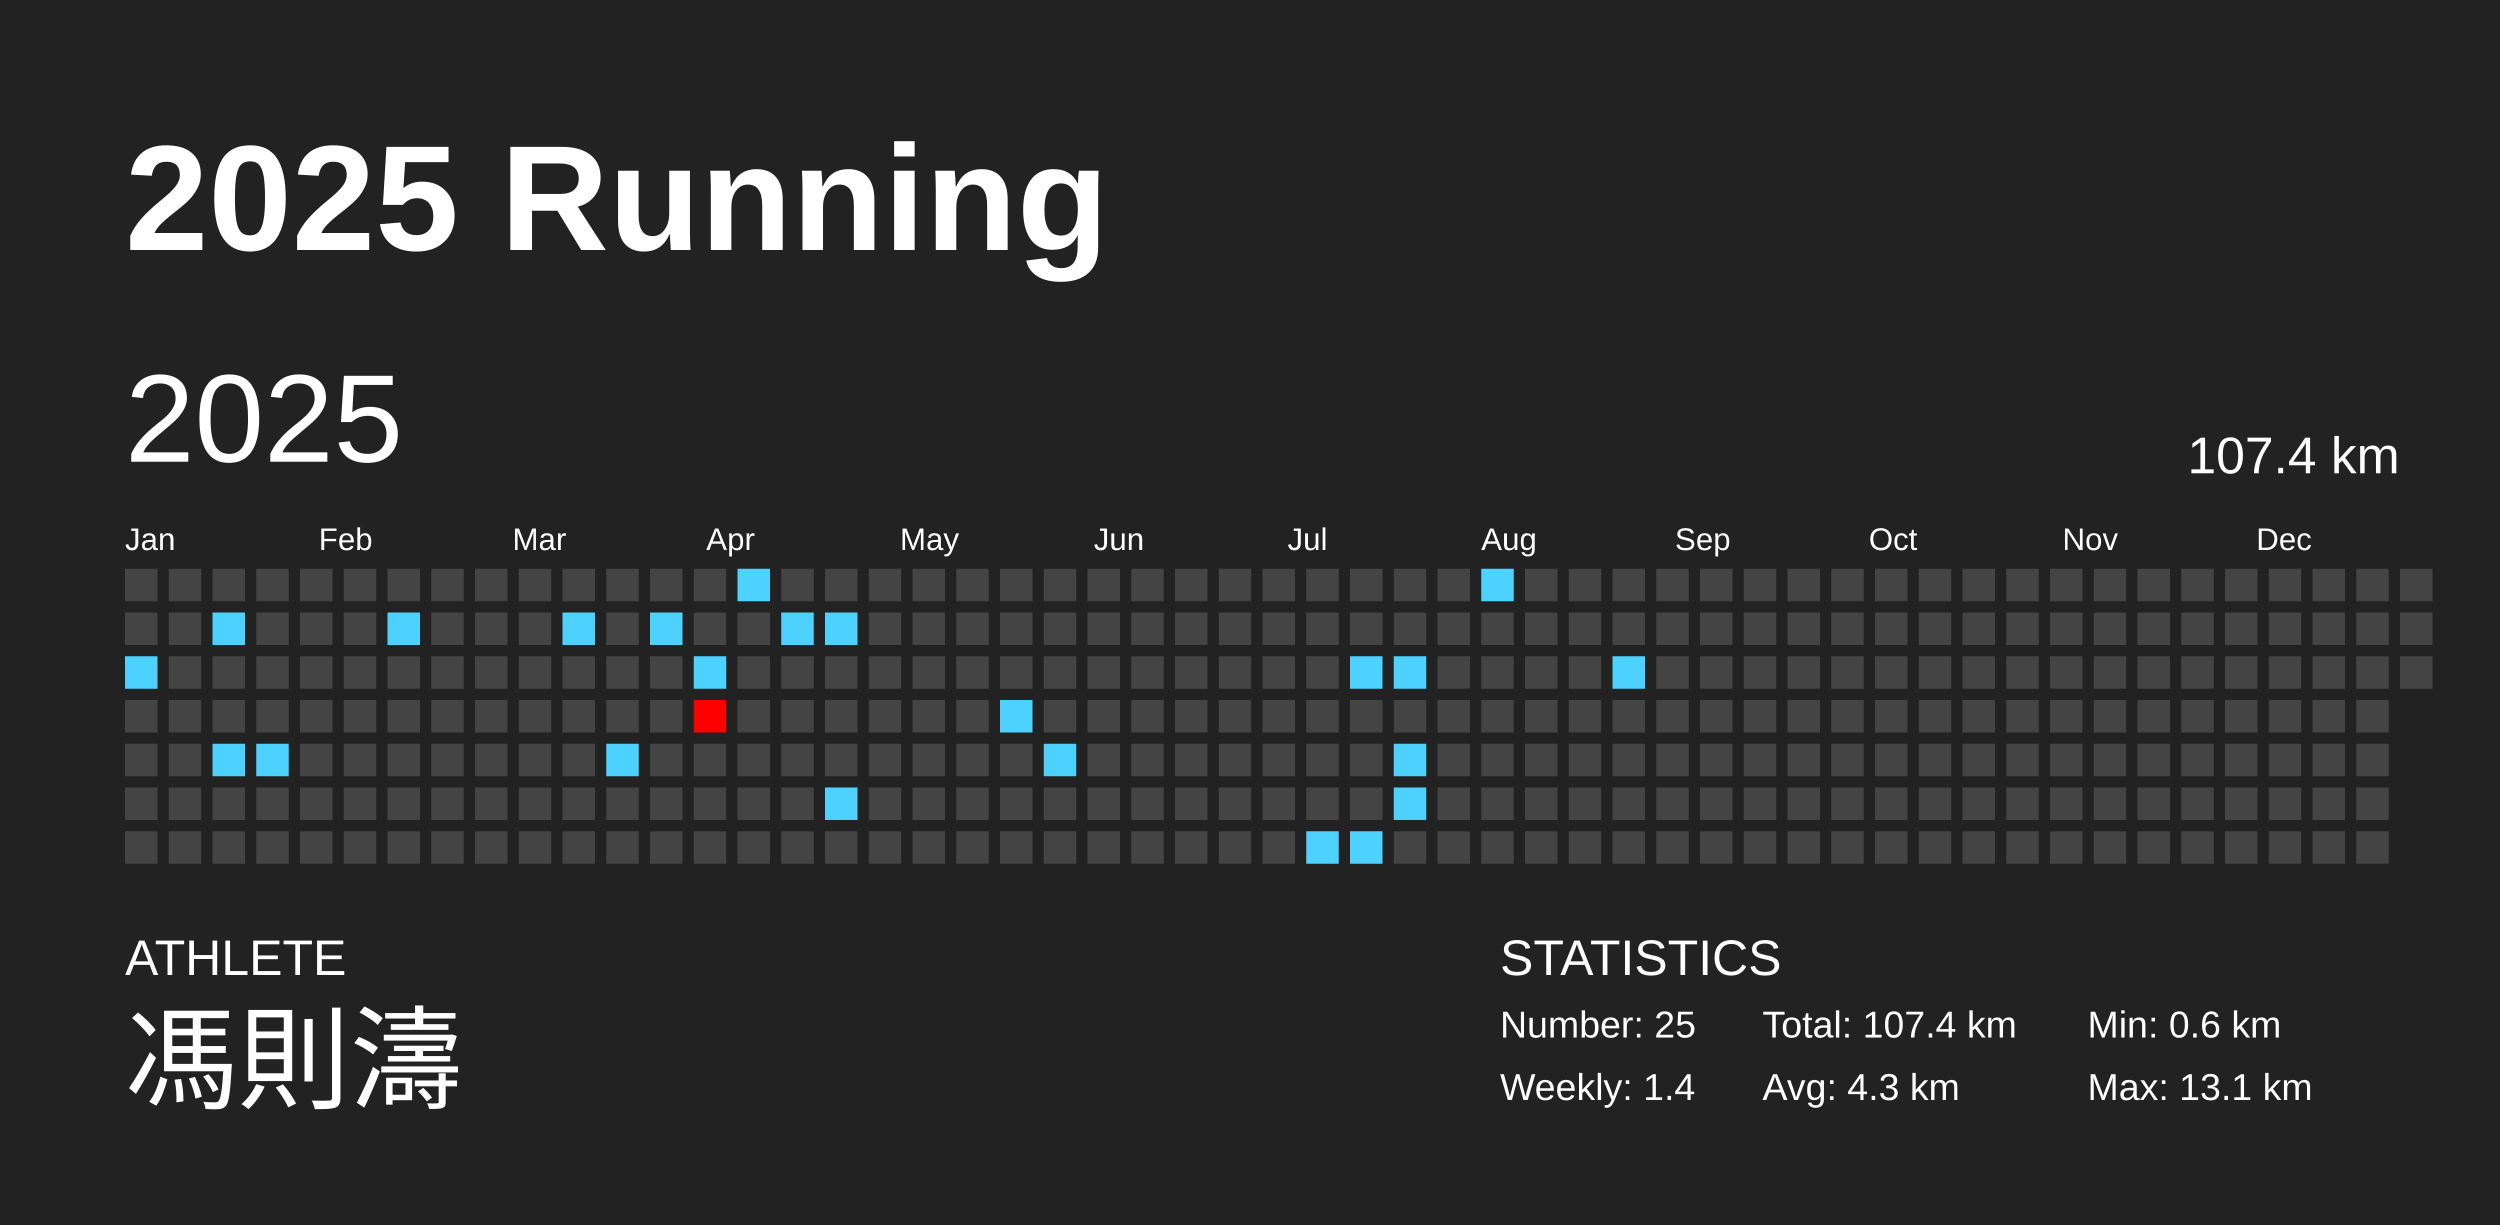
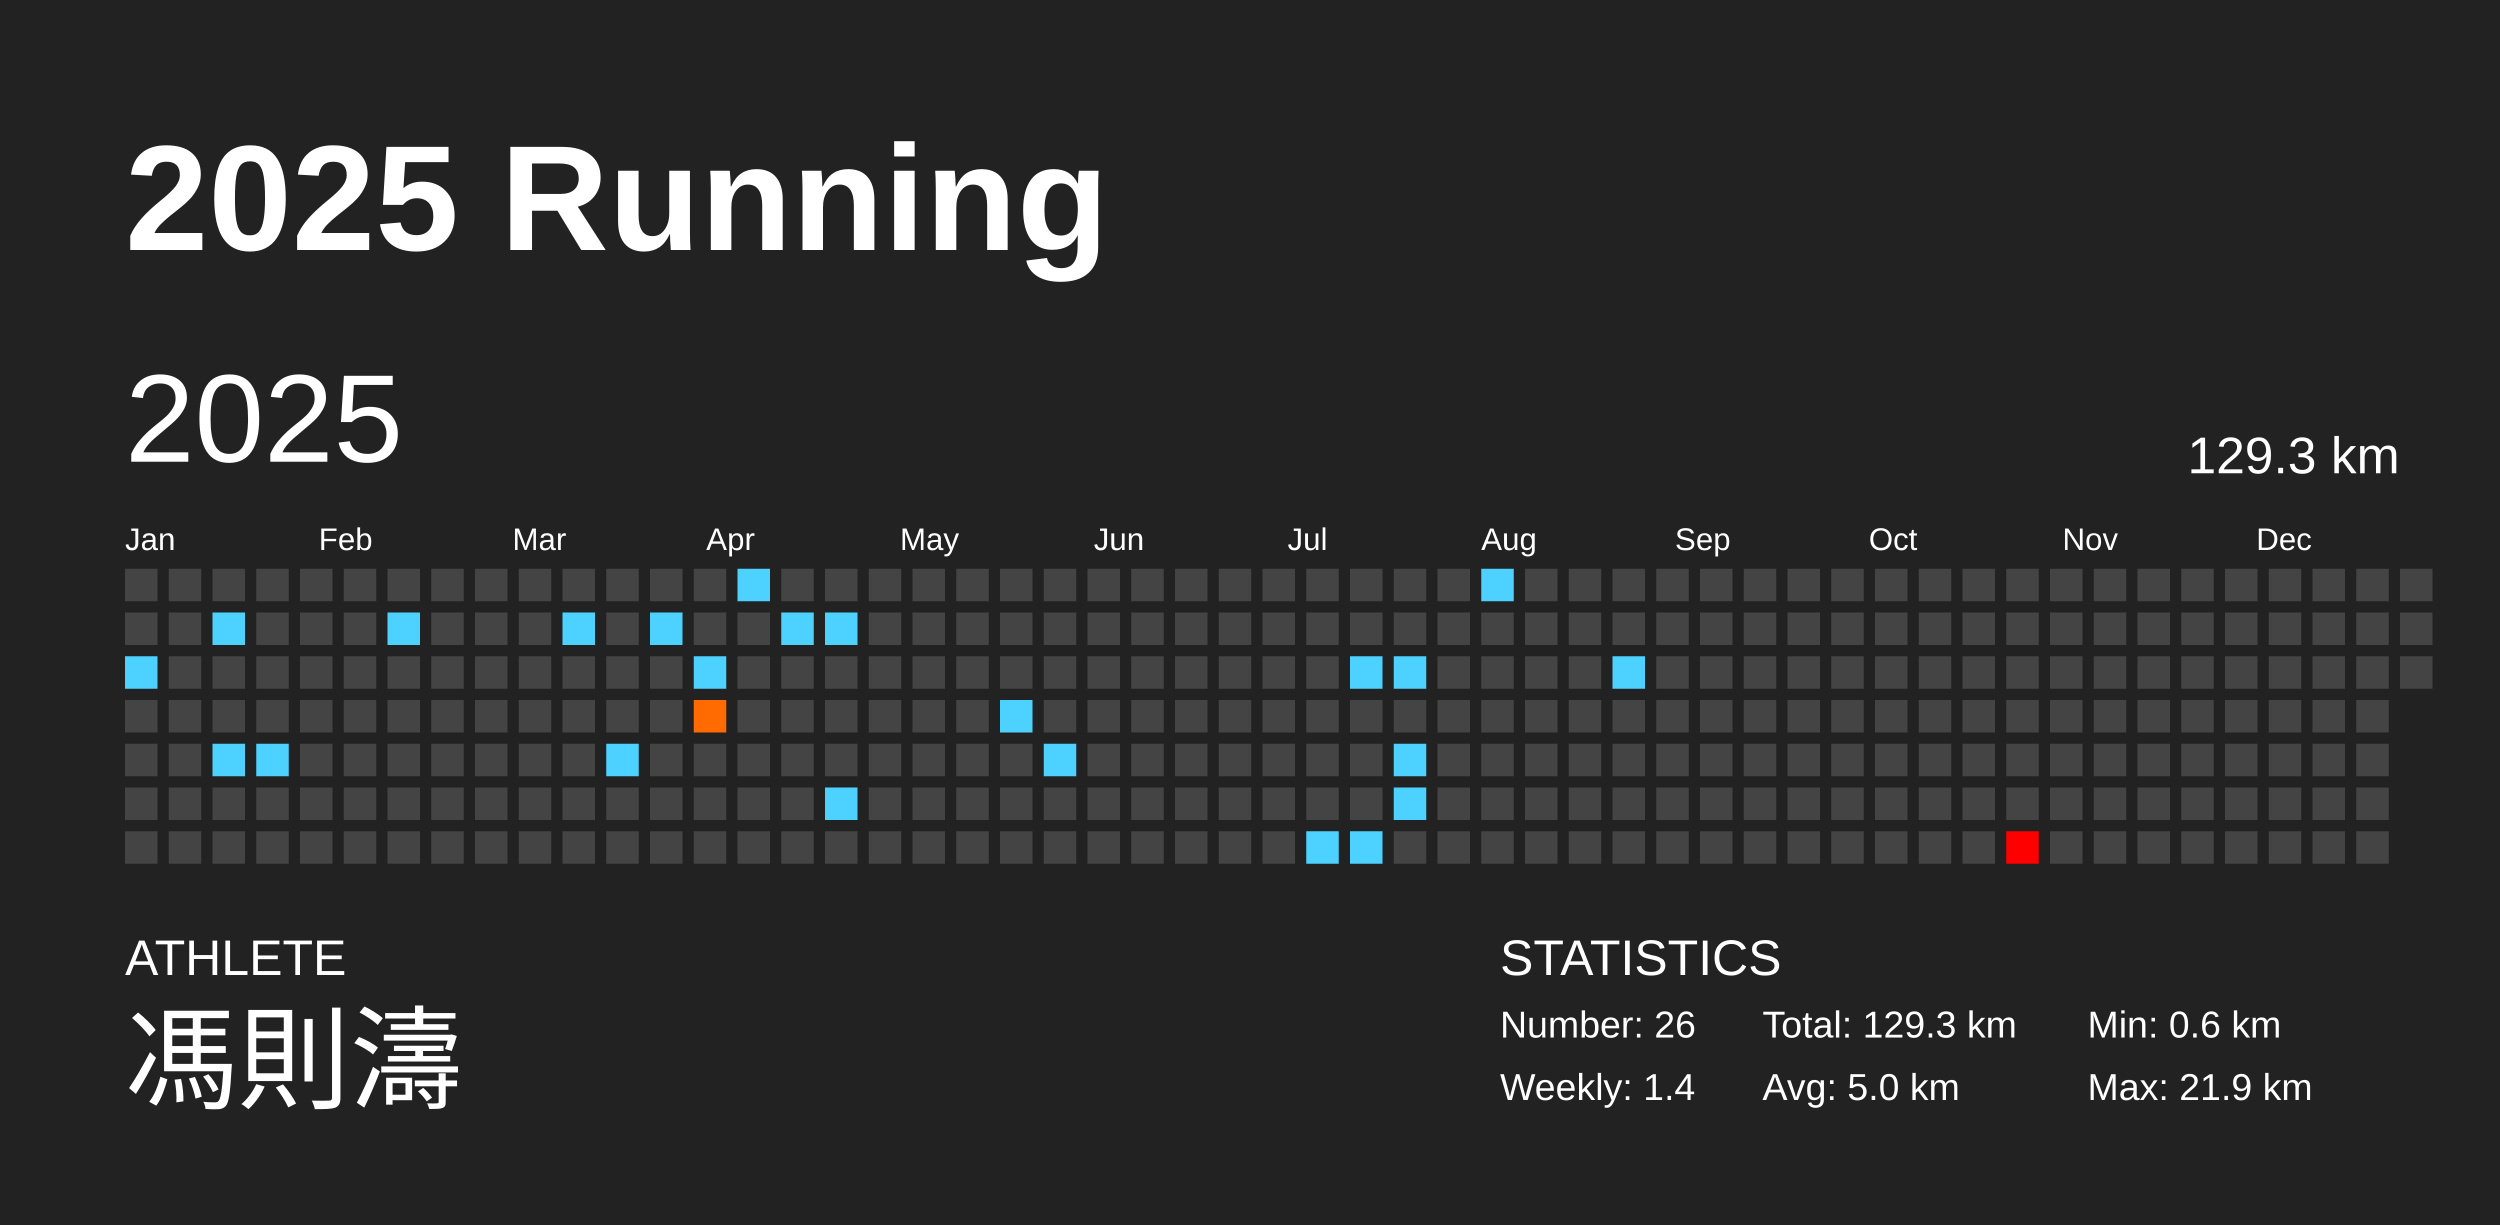
<svg xmlns="http://www.w3.org/2000/svg" baseProfile="full" height="98mm" version="1.1" viewBox="0,0,200,98" width="200mm">
  <defs />
  <rect fill="#222222" height="98" width="200" x="0" y="0" />
  <text fill="#FFFFFF" style="font-size:12px; font-family:Arial; font-weight:bold;" x="10" y="20">2025 Running</text>
  <text fill="#FFFFFF" style="font-size:4px; font-family:Arial" x="10" y="78">ATHLETE</text>
  <text fill="#FFFFFF" style="font-size:9px; font-family:Arial" x="10" y="88">馮則濤</text>
  <text fill="#FFFFFF" style="font-size:4px; font-family:Arial" x="120" y="78">STATISTICS</text>
-   <text fill="#FFFFFF" style="font-size:3px; font-family:Arial" x="120" y="83">Number: 25</text>
+   <text fill="#FFFFFF" style="font-size:3px; font-family:Arial" x="120" y="83">Number: 26</text>
  <text fill="#FFFFFF" style="font-size:3px; font-family:Arial" x="120" y="88">Weekly: 1.4</text>
-   <text fill="#FFFFFF" style="font-size:3px; font-family:Arial" x="141" y="83">Total: 107.4 km</text>
-   <text fill="#FFFFFF" style="font-size:3px; font-family:Arial" x="141" y="88">Avg: 4.3 km</text>
+   <text fill="#FFFFFF" style="font-size:3px; font-family:Arial" x="141" y="83">Total: 129.3 km</text>
+   <text fill="#FFFFFF" style="font-size:3px; font-family:Arial" x="141" y="88">Avg: 5.0 km</text>
  <text fill="#FFFFFF" style="font-size:3px; font-family:Arial" x="167" y="83">Min: 0.6 km</text>
-   <text fill="#FFFFFF" style="font-size:3px; font-family:Arial" x="167" y="88">Max: 13.1 km</text>
+   <text fill="#FFFFFF" style="font-size:3px; font-family:Arial" x="167" y="88">Max: 21.9 km</text>
  <text dominant-baseline="hanging" fill="#FFFFFF" style="font-size:10.0px; font-family:Arial;" x="10" y="30">2025</text>
-   <text dominant-baseline="hanging" fill="#FFFFFF" style="font-size:4.125px; font-family:Arial;" x="175" y="35">107.4 km</text>
+   <text dominant-baseline="hanging" fill="#FFFFFF" style="font-size:4.125px; font-family:Arial;" x="175" y="35">129.3 km</text>
  <text fill="#FFFFFF" style="font-size:2.5px; font-family:Arial" x="10.0" y="44">Jan</text>
  <text fill="#FFFFFF" style="font-size:2.5px; font-family:Arial" x="25.5" y="44">Feb</text>
  <text fill="#FFFFFF" style="font-size:2.5px; font-family:Arial" x="41.0" y="44">Mar</text>
  <text fill="#FFFFFF" style="font-size:2.5px; font-family:Arial" x="56.5" y="44">Apr</text>
  <text fill="#FFFFFF" style="font-size:2.5px; font-family:Arial" x="72.0" y="44">May</text>
  <text fill="#FFFFFF" style="font-size:2.5px; font-family:Arial" x="87.5" y="44">Jun</text>
  <text fill="#FFFFFF" style="font-size:2.5px; font-family:Arial" x="103.0" y="44">Jul</text>
  <text fill="#FFFFFF" style="font-size:2.5px; font-family:Arial" x="118.5" y="44">Aug</text>
  <text fill="#FFFFFF" style="font-size:2.5px; font-family:Arial" x="134.0" y="44">Sep</text>
  <text fill="#FFFFFF" style="font-size:2.5px; font-family:Arial" x="149.5" y="44">Oct</text>
  <text fill="#FFFFFF" style="font-size:2.5px; font-family:Arial" x="165.0" y="44">Nov</text>
  <text fill="#FFFFFF" style="font-size:2.5px; font-family:Arial" x="180.5" y="44">Dec</text>
  <rect fill="#444444" height="2.6" width="2.6" x="10.0" y="45.5" />
  <rect fill="#444444" height="2.6" width="2.6" x="10.0" y="49.0" />
  <rect fill="#4dd2ff" height="2.6" width="2.6" x="10.0" y="52.5" />
  <rect fill="#444444" height="2.6" width="2.6" x="10.0" y="56.0" />
  <rect fill="#444444" height="2.6" width="2.6" x="10.0" y="59.5" />
  <rect fill="#444444" height="2.6" width="2.6" x="10.0" y="63.0" />
  <rect fill="#444444" height="2.6" width="2.6" x="10.0" y="66.5" />
  <rect fill="#444444" height="2.6" width="2.6" x="13.5" y="45.5" />
  <rect fill="#444444" height="2.6" width="2.6" x="13.5" y="49.0" />
  <rect fill="#444444" height="2.6" width="2.6" x="13.5" y="52.5" />
  <rect fill="#444444" height="2.6" width="2.6" x="13.5" y="56.0" />
  <rect fill="#444444" height="2.6" width="2.6" x="13.5" y="59.5" />
  <rect fill="#444444" height="2.6" width="2.6" x="13.5" y="63.0" />
  <rect fill="#444444" height="2.6" width="2.6" x="13.5" y="66.5" />
  <rect fill="#444444" height="2.6" width="2.6" x="17.0" y="45.5" />
  <rect fill="#4dd2ff" height="2.6" width="2.6" x="17.0" y="49.0" />
  <rect fill="#444444" height="2.6" width="2.6" x="17.0" y="52.5" />
  <rect fill="#444444" height="2.6" width="2.6" x="17.0" y="56.0" />
  <rect fill="#4dd2ff" height="2.6" width="2.6" x="17.0" y="59.5" />
  <rect fill="#444444" height="2.6" width="2.6" x="17.0" y="63.0" />
  <rect fill="#444444" height="2.6" width="2.6" x="17.0" y="66.5" />
  <rect fill="#444444" height="2.6" width="2.6" x="20.5" y="45.5" />
  <rect fill="#444444" height="2.6" width="2.6" x="20.5" y="49.0" />
  <rect fill="#444444" height="2.6" width="2.6" x="20.5" y="52.5" />
  <rect fill="#444444" height="2.6" width="2.6" x="20.5" y="56.0" />
  <rect fill="#4dd2ff" height="2.6" width="2.6" x="20.5" y="59.5" />
  <rect fill="#444444" height="2.6" width="2.6" x="20.5" y="63.0" />
  <rect fill="#444444" height="2.6" width="2.6" x="20.5" y="66.5" />
  <rect fill="#444444" height="2.6" width="2.6" x="24.0" y="45.5" />
  <rect fill="#444444" height="2.6" width="2.6" x="24.0" y="49.0" />
  <rect fill="#444444" height="2.6" width="2.6" x="24.0" y="52.5" />
  <rect fill="#444444" height="2.6" width="2.6" x="24.0" y="56.0" />
  <rect fill="#444444" height="2.6" width="2.6" x="24.0" y="59.5" />
  <rect fill="#444444" height="2.6" width="2.6" x="24.0" y="63.0" />
  <rect fill="#444444" height="2.6" width="2.6" x="24.0" y="66.5" />
  <rect fill="#444444" height="2.6" width="2.6" x="27.5" y="45.5" />
  <rect fill="#444444" height="2.6" width="2.6" x="27.5" y="49.0" />
  <rect fill="#444444" height="2.6" width="2.6" x="27.5" y="52.5" />
  <rect fill="#444444" height="2.6" width="2.6" x="27.5" y="56.0" />
  <rect fill="#444444" height="2.6" width="2.6" x="27.5" y="59.5" />
  <rect fill="#444444" height="2.6" width="2.6" x="27.5" y="63.0" />
  <rect fill="#444444" height="2.6" width="2.6" x="27.5" y="66.5" />
  <rect fill="#444444" height="2.6" width="2.6" x="31.0" y="45.5" />
  <rect fill="#4dd2ff" height="2.6" width="2.6" x="31.0" y="49.0" />
  <rect fill="#444444" height="2.6" width="2.6" x="31.0" y="52.5" />
  <rect fill="#444444" height="2.6" width="2.6" x="31.0" y="56.0" />
  <rect fill="#444444" height="2.6" width="2.6" x="31.0" y="59.5" />
  <rect fill="#444444" height="2.6" width="2.6" x="31.0" y="63.0" />
  <rect fill="#444444" height="2.6" width="2.6" x="31.0" y="66.5" />
  <rect fill="#444444" height="2.6" width="2.6" x="34.5" y="45.5" />
  <rect fill="#444444" height="2.6" width="2.6" x="34.5" y="49.0" />
  <rect fill="#444444" height="2.6" width="2.6" x="34.5" y="52.5" />
  <rect fill="#444444" height="2.6" width="2.6" x="34.5" y="56.0" />
  <rect fill="#444444" height="2.6" width="2.6" x="34.5" y="59.5" />
  <rect fill="#444444" height="2.6" width="2.6" x="34.5" y="63.0" />
  <rect fill="#444444" height="2.6" width="2.6" x="34.5" y="66.5" />
  <rect fill="#444444" height="2.6" width="2.6" x="38.0" y="45.5" />
  <rect fill="#444444" height="2.6" width="2.6" x="38.0" y="49.0" />
  <rect fill="#444444" height="2.6" width="2.6" x="38.0" y="52.5" />
  <rect fill="#444444" height="2.6" width="2.6" x="38.0" y="56.0" />
  <rect fill="#444444" height="2.6" width="2.6" x="38.0" y="59.5" />
  <rect fill="#444444" height="2.6" width="2.6" x="38.0" y="63.0" />
  <rect fill="#444444" height="2.6" width="2.6" x="38.0" y="66.5" />
  <rect fill="#444444" height="2.6" width="2.6" x="41.5" y="45.5" />
  <rect fill="#444444" height="2.6" width="2.6" x="41.5" y="49.0" />
  <rect fill="#444444" height="2.6" width="2.6" x="41.5" y="52.5" />
  <rect fill="#444444" height="2.6" width="2.6" x="41.5" y="56.0" />
  <rect fill="#444444" height="2.6" width="2.6" x="41.5" y="59.5" />
  <rect fill="#444444" height="2.6" width="2.6" x="41.5" y="63.0" />
  <rect fill="#444444" height="2.6" width="2.6" x="41.5" y="66.5" />
  <rect fill="#444444" height="2.6" width="2.6" x="45.0" y="45.5" />
  <rect fill="#4dd2ff" height="2.6" width="2.6" x="45.0" y="49.0" />
  <rect fill="#444444" height="2.6" width="2.6" x="45.0" y="52.5" />
  <rect fill="#444444" height="2.6" width="2.6" x="45.0" y="56.0" />
  <rect fill="#444444" height="2.6" width="2.6" x="45.0" y="59.5" />
  <rect fill="#444444" height="2.6" width="2.6" x="45.0" y="63.0" />
  <rect fill="#444444" height="2.6" width="2.6" x="45.0" y="66.5" />
  <rect fill="#444444" height="2.6" width="2.6" x="48.5" y="45.5" />
  <rect fill="#444444" height="2.6" width="2.6" x="48.5" y="49.0" />
  <rect fill="#444444" height="2.6" width="2.6" x="48.5" y="52.5" />
  <rect fill="#444444" height="2.6" width="2.6" x="48.5" y="56.0" />
  <rect fill="#4dd2ff" height="2.6" width="2.6" x="48.5" y="59.5" />
  <rect fill="#444444" height="2.6" width="2.6" x="48.5" y="63.0" />
  <rect fill="#444444" height="2.6" width="2.6" x="48.5" y="66.5" />
  <rect fill="#444444" height="2.6" width="2.6" x="52.0" y="45.5" />
  <rect fill="#4dd2ff" height="2.6" width="2.6" x="52.0" y="49.0" />
  <rect fill="#444444" height="2.6" width="2.6" x="52.0" y="52.5" />
  <rect fill="#444444" height="2.6" width="2.6" x="52.0" y="56.0" />
  <rect fill="#444444" height="2.6" width="2.6" x="52.0" y="59.5" />
  <rect fill="#444444" height="2.6" width="2.6" x="52.0" y="63.0" />
  <rect fill="#444444" height="2.6" width="2.6" x="52.0" y="66.5" />
  <rect fill="#444444" height="2.6" width="2.6" x="55.5" y="45.5" />
  <rect fill="#444444" height="2.6" width="2.6" x="55.5" y="49.0" />
  <rect fill="#4dd2ff" height="2.6" width="2.6" x="55.5" y="52.5" />
-   <rect fill="#ff0000" height="2.6" width="2.6" x="55.5" y="56.0" />
+   <rect fill="#ff6b00" height="2.6" width="2.6" x="55.5" y="56.0" />
  <rect fill="#444444" height="2.6" width="2.6" x="55.5" y="59.5" />
  <rect fill="#444444" height="2.6" width="2.6" x="55.5" y="63.0" />
  <rect fill="#444444" height="2.6" width="2.6" x="55.5" y="66.5" />
  <rect fill="#4dd2ff" height="2.6" width="2.6" x="59.0" y="45.5" />
  <rect fill="#444444" height="2.6" width="2.6" x="59.0" y="49.0" />
  <rect fill="#444444" height="2.6" width="2.6" x="59.0" y="52.5" />
  <rect fill="#444444" height="2.6" width="2.6" x="59.0" y="56.0" />
  <rect fill="#444444" height="2.6" width="2.6" x="59.0" y="59.5" />
  <rect fill="#444444" height="2.6" width="2.6" x="59.0" y="63.0" />
  <rect fill="#444444" height="2.6" width="2.6" x="59.0" y="66.5" />
  <rect fill="#444444" height="2.6" width="2.6" x="62.5" y="45.5" />
  <rect fill="#4dd2ff" height="2.6" width="2.6" x="62.5" y="49.0" />
  <rect fill="#444444" height="2.6" width="2.6" x="62.5" y="52.5" />
  <rect fill="#444444" height="2.6" width="2.6" x="62.5" y="56.0" />
  <rect fill="#444444" height="2.6" width="2.6" x="62.5" y="59.5" />
  <rect fill="#444444" height="2.6" width="2.6" x="62.5" y="63.0" />
  <rect fill="#444444" height="2.6" width="2.6" x="62.5" y="66.5" />
  <rect fill="#444444" height="2.6" width="2.6" x="66.0" y="45.5" />
  <rect fill="#4dd2ff" height="2.6" width="2.6" x="66.0" y="49.0" />
  <rect fill="#444444" height="2.6" width="2.6" x="66.0" y="52.5" />
  <rect fill="#444444" height="2.6" width="2.6" x="66.0" y="56.0" />
  <rect fill="#444444" height="2.6" width="2.6" x="66.0" y="59.5" />
  <rect fill="#4dd2ff" height="2.6" width="2.6" x="66.0" y="63.0" />
  <rect fill="#444444" height="2.6" width="2.6" x="66.0" y="66.5" />
  <rect fill="#444444" height="2.6" width="2.6" x="69.5" y="45.5" />
  <rect fill="#444444" height="2.6" width="2.6" x="69.5" y="49.0" />
  <rect fill="#444444" height="2.6" width="2.6" x="69.5" y="52.5" />
  <rect fill="#444444" height="2.6" width="2.6" x="69.5" y="56.0" />
  <rect fill="#444444" height="2.6" width="2.6" x="69.5" y="59.5" />
  <rect fill="#444444" height="2.6" width="2.6" x="69.5" y="63.0" />
  <rect fill="#444444" height="2.6" width="2.6" x="69.5" y="66.5" />
  <rect fill="#444444" height="2.6" width="2.6" x="73.0" y="45.5" />
  <rect fill="#444444" height="2.6" width="2.6" x="73.0" y="49.0" />
  <rect fill="#444444" height="2.6" width="2.6" x="73.0" y="52.5" />
  <rect fill="#444444" height="2.6" width="2.6" x="73.0" y="56.0" />
  <rect fill="#444444" height="2.6" width="2.6" x="73.0" y="59.5" />
  <rect fill="#444444" height="2.6" width="2.6" x="73.0" y="63.0" />
  <rect fill="#444444" height="2.6" width="2.6" x="73.0" y="66.5" />
  <rect fill="#444444" height="2.6" width="2.6" x="76.5" y="45.5" />
  <rect fill="#444444" height="2.6" width="2.6" x="76.5" y="49.0" />
  <rect fill="#444444" height="2.6" width="2.6" x="76.5" y="52.5" />
  <rect fill="#444444" height="2.6" width="2.6" x="76.5" y="56.0" />
  <rect fill="#444444" height="2.6" width="2.6" x="76.5" y="59.5" />
  <rect fill="#444444" height="2.6" width="2.6" x="76.5" y="63.0" />
  <rect fill="#444444" height="2.6" width="2.6" x="76.5" y="66.5" />
  <rect fill="#444444" height="2.6" width="2.6" x="80.0" y="45.5" />
  <rect fill="#444444" height="2.6" width="2.6" x="80.0" y="49.0" />
  <rect fill="#444444" height="2.6" width="2.6" x="80.0" y="52.5" />
  <rect fill="#4dd2ff" height="2.6" width="2.6" x="80.0" y="56.0" />
  <rect fill="#444444" height="2.6" width="2.6" x="80.0" y="59.5" />
  <rect fill="#444444" height="2.6" width="2.6" x="80.0" y="63.0" />
  <rect fill="#444444" height="2.6" width="2.6" x="80.0" y="66.5" />
  <rect fill="#444444" height="2.6" width="2.6" x="83.5" y="45.5" />
  <rect fill="#444444" height="2.6" width="2.6" x="83.5" y="49.0" />
  <rect fill="#444444" height="2.6" width="2.6" x="83.5" y="52.5" />
  <rect fill="#444444" height="2.6" width="2.6" x="83.5" y="56.0" />
  <rect fill="#4dd2ff" height="2.6" width="2.6" x="83.5" y="59.5" />
  <rect fill="#444444" height="2.6" width="2.6" x="83.5" y="63.0" />
  <rect fill="#444444" height="2.6" width="2.6" x="83.5" y="66.5" />
  <rect fill="#444444" height="2.6" width="2.6" x="87.0" y="45.5" />
  <rect fill="#444444" height="2.6" width="2.6" x="87.0" y="49.0" />
  <rect fill="#444444" height="2.6" width="2.6" x="87.0" y="52.5" />
  <rect fill="#444444" height="2.6" width="2.6" x="87.0" y="56.0" />
  <rect fill="#444444" height="2.6" width="2.6" x="87.0" y="59.5" />
  <rect fill="#444444" height="2.6" width="2.6" x="87.0" y="63.0" />
  <rect fill="#444444" height="2.6" width="2.6" x="87.0" y="66.5" />
  <rect fill="#444444" height="2.6" width="2.6" x="90.5" y="45.5" />
  <rect fill="#444444" height="2.6" width="2.6" x="90.5" y="49.0" />
  <rect fill="#444444" height="2.6" width="2.6" x="90.5" y="52.5" />
  <rect fill="#444444" height="2.6" width="2.6" x="90.5" y="56.0" />
  <rect fill="#444444" height="2.6" width="2.6" x="90.5" y="59.5" />
  <rect fill="#444444" height="2.6" width="2.6" x="90.5" y="63.0" />
  <rect fill="#444444" height="2.6" width="2.6" x="90.5" y="66.5" />
  <rect fill="#444444" height="2.6" width="2.6" x="94.0" y="45.5" />
  <rect fill="#444444" height="2.6" width="2.6" x="94.0" y="49.0" />
  <rect fill="#444444" height="2.6" width="2.6" x="94.0" y="52.5" />
  <rect fill="#444444" height="2.6" width="2.6" x="94.0" y="56.0" />
  <rect fill="#444444" height="2.6" width="2.6" x="94.0" y="59.5" />
  <rect fill="#444444" height="2.6" width="2.6" x="94.0" y="63.0" />
  <rect fill="#444444" height="2.6" width="2.6" x="94.0" y="66.5" />
  <rect fill="#444444" height="2.6" width="2.6" x="97.5" y="45.5" />
  <rect fill="#444444" height="2.6" width="2.6" x="97.5" y="49.0" />
  <rect fill="#444444" height="2.6" width="2.6" x="97.5" y="52.5" />
  <rect fill="#444444" height="2.6" width="2.6" x="97.5" y="56.0" />
  <rect fill="#444444" height="2.6" width="2.6" x="97.5" y="59.5" />
  <rect fill="#444444" height="2.6" width="2.6" x="97.5" y="63.0" />
  <rect fill="#444444" height="2.6" width="2.6" x="97.5" y="66.5" />
  <rect fill="#444444" height="2.6" width="2.6" x="101.0" y="45.5" />
  <rect fill="#444444" height="2.6" width="2.6" x="101.0" y="49.0" />
  <rect fill="#444444" height="2.6" width="2.6" x="101.0" y="52.5" />
  <rect fill="#444444" height="2.6" width="2.6" x="101.0" y="56.0" />
  <rect fill="#444444" height="2.6" width="2.6" x="101.0" y="59.5" />
  <rect fill="#444444" height="2.6" width="2.6" x="101.0" y="63.0" />
  <rect fill="#444444" height="2.6" width="2.6" x="101.0" y="66.5" />
  <rect fill="#444444" height="2.6" width="2.6" x="104.5" y="45.5" />
  <rect fill="#444444" height="2.6" width="2.6" x="104.5" y="49.0" />
  <rect fill="#444444" height="2.6" width="2.6" x="104.5" y="52.5" />
  <rect fill="#444444" height="2.6" width="2.6" x="104.5" y="56.0" />
  <rect fill="#444444" height="2.6" width="2.6" x="104.5" y="59.5" />
  <rect fill="#444444" height="2.6" width="2.6" x="104.5" y="63.0" />
  <rect fill="#4dd2ff" height="2.6" width="2.6" x="104.5" y="66.5" />
  <rect fill="#444444" height="2.6" width="2.6" x="108.0" y="45.5" />
  <rect fill="#444444" height="2.6" width="2.6" x="108.0" y="49.0" />
  <rect fill="#4dd2ff" height="2.6" width="2.6" x="108.0" y="52.5" />
  <rect fill="#444444" height="2.6" width="2.6" x="108.0" y="56.0" />
  <rect fill="#444444" height="2.6" width="2.6" x="108.0" y="59.5" />
  <rect fill="#444444" height="2.6" width="2.6" x="108.0" y="63.0" />
  <rect fill="#4dd2ff" height="2.6" width="2.6" x="108.0" y="66.5" />
  <rect fill="#444444" height="2.6" width="2.6" x="111.5" y="45.5" />
  <rect fill="#444444" height="2.6" width="2.6" x="111.5" y="49.0" />
  <rect fill="#4dd2ff" height="2.6" width="2.6" x="111.5" y="52.5" />
  <rect fill="#444444" height="2.6" width="2.6" x="111.5" y="56.0" />
  <rect fill="#4dd2ff" height="2.6" width="2.6" x="111.5" y="59.5" />
  <rect fill="#4dd2ff" height="2.6" width="2.6" x="111.5" y="63.0" />
  <rect fill="#444444" height="2.6" width="2.6" x="111.5" y="66.5" />
  <rect fill="#444444" height="2.6" width="2.6" x="115.0" y="45.5" />
  <rect fill="#444444" height="2.6" width="2.6" x="115.0" y="49.0" />
  <rect fill="#444444" height="2.6" width="2.6" x="115.0" y="52.5" />
  <rect fill="#444444" height="2.6" width="2.6" x="115.0" y="56.0" />
  <rect fill="#444444" height="2.6" width="2.6" x="115.0" y="59.5" />
  <rect fill="#444444" height="2.6" width="2.6" x="115.0" y="63.0" />
  <rect fill="#444444" height="2.6" width="2.6" x="115.0" y="66.5" />
  <rect fill="#4dd2ff" height="2.6" width="2.6" x="118.5" y="45.5" />
  <rect fill="#444444" height="2.6" width="2.6" x="118.5" y="49.0" />
  <rect fill="#444444" height="2.6" width="2.6" x="118.5" y="52.5" />
  <rect fill="#444444" height="2.6" width="2.6" x="118.5" y="56.0" />
  <rect fill="#444444" height="2.6" width="2.6" x="118.5" y="59.5" />
  <rect fill="#444444" height="2.6" width="2.6" x="118.5" y="63.0" />
  <rect fill="#444444" height="2.6" width="2.6" x="118.5" y="66.5" />
  <rect fill="#444444" height="2.6" width="2.6" x="122.0" y="45.5" />
  <rect fill="#444444" height="2.6" width="2.6" x="122.0" y="49.0" />
  <rect fill="#444444" height="2.6" width="2.6" x="122.0" y="52.5" />
  <rect fill="#444444" height="2.6" width="2.6" x="122.0" y="56.0" />
  <rect fill="#444444" height="2.6" width="2.6" x="122.0" y="59.5" />
  <rect fill="#444444" height="2.6" width="2.6" x="122.0" y="63.0" />
  <rect fill="#444444" height="2.6" width="2.6" x="122.0" y="66.5" />
  <rect fill="#444444" height="2.6" width="2.6" x="125.5" y="45.5" />
  <rect fill="#444444" height="2.6" width="2.6" x="125.5" y="49.0" />
  <rect fill="#444444" height="2.6" width="2.6" x="125.5" y="52.5" />
  <rect fill="#444444" height="2.6" width="2.6" x="125.5" y="56.0" />
  <rect fill="#444444" height="2.6" width="2.6" x="125.5" y="59.5" />
  <rect fill="#444444" height="2.6" width="2.6" x="125.5" y="63.0" />
  <rect fill="#444444" height="2.6" width="2.6" x="125.5" y="66.5" />
  <rect fill="#444444" height="2.6" width="2.6" x="129.0" y="45.5" />
  <rect fill="#444444" height="2.6" width="2.6" x="129.0" y="49.0" />
  <rect fill="#4dd2ff" height="2.6" width="2.6" x="129.0" y="52.5" />
  <rect fill="#444444" height="2.6" width="2.6" x="129.0" y="56.0" />
  <rect fill="#444444" height="2.6" width="2.6" x="129.0" y="59.5" />
  <rect fill="#444444" height="2.6" width="2.6" x="129.0" y="63.0" />
  <rect fill="#444444" height="2.6" width="2.6" x="129.0" y="66.5" />
  <rect fill="#444444" height="2.6" width="2.6" x="132.5" y="45.5" />
  <rect fill="#444444" height="2.6" width="2.6" x="132.5" y="49.0" />
  <rect fill="#444444" height="2.6" width="2.6" x="132.5" y="52.5" />
  <rect fill="#444444" height="2.6" width="2.6" x="132.5" y="56.0" />
  <rect fill="#444444" height="2.6" width="2.6" x="132.5" y="59.5" />
  <rect fill="#444444" height="2.6" width="2.6" x="132.5" y="63.0" />
  <rect fill="#444444" height="2.6" width="2.6" x="132.5" y="66.5" />
  <rect fill="#444444" height="2.6" width="2.6" x="136.0" y="45.5" />
  <rect fill="#444444" height="2.6" width="2.6" x="136.0" y="49.0" />
  <rect fill="#444444" height="2.6" width="2.6" x="136.0" y="52.5" />
  <rect fill="#444444" height="2.6" width="2.6" x="136.0" y="56.0" />
  <rect fill="#444444" height="2.6" width="2.6" x="136.0" y="59.5" />
  <rect fill="#444444" height="2.6" width="2.6" x="136.0" y="63.0" />
  <rect fill="#444444" height="2.6" width="2.6" x="136.0" y="66.5" />
  <rect fill="#444444" height="2.6" width="2.6" x="139.5" y="45.5" />
  <rect fill="#444444" height="2.6" width="2.6" x="139.5" y="49.0" />
  <rect fill="#444444" height="2.6" width="2.6" x="139.5" y="52.5" />
  <rect fill="#444444" height="2.6" width="2.6" x="139.5" y="56.0" />
  <rect fill="#444444" height="2.6" width="2.6" x="139.5" y="59.5" />
  <rect fill="#444444" height="2.6" width="2.6" x="139.5" y="63.0" />
  <rect fill="#444444" height="2.6" width="2.6" x="139.5" y="66.5" />
  <rect fill="#444444" height="2.6" width="2.6" x="143.0" y="45.5" />
  <rect fill="#444444" height="2.6" width="2.6" x="143.0" y="49.0" />
  <rect fill="#444444" height="2.6" width="2.6" x="143.0" y="52.5" />
  <rect fill="#444444" height="2.6" width="2.6" x="143.0" y="56.0" />
  <rect fill="#444444" height="2.6" width="2.6" x="143.0" y="59.5" />
  <rect fill="#444444" height="2.6" width="2.6" x="143.0" y="63.0" />
  <rect fill="#444444" height="2.6" width="2.6" x="143.0" y="66.5" />
  <rect fill="#444444" height="2.6" width="2.6" x="146.5" y="45.5" />
  <rect fill="#444444" height="2.6" width="2.6" x="146.5" y="49.0" />
  <rect fill="#444444" height="2.6" width="2.6" x="146.5" y="52.5" />
  <rect fill="#444444" height="2.6" width="2.6" x="146.5" y="56.0" />
  <rect fill="#444444" height="2.6" width="2.6" x="146.5" y="59.5" />
  <rect fill="#444444" height="2.6" width="2.6" x="146.5" y="63.0" />
  <rect fill="#444444" height="2.6" width="2.6" x="146.5" y="66.5" />
  <rect fill="#444444" height="2.6" width="2.6" x="150.0" y="45.5" />
  <rect fill="#444444" height="2.6" width="2.6" x="150.0" y="49.0" />
  <rect fill="#444444" height="2.6" width="2.6" x="150.0" y="52.5" />
  <rect fill="#444444" height="2.6" width="2.6" x="150.0" y="56.0" />
  <rect fill="#444444" height="2.6" width="2.6" x="150.0" y="59.5" />
  <rect fill="#444444" height="2.6" width="2.6" x="150.0" y="63.0" />
  <rect fill="#444444" height="2.6" width="2.6" x="150.0" y="66.5" />
  <rect fill="#444444" height="2.6" width="2.6" x="153.5" y="45.5" />
  <rect fill="#444444" height="2.6" width="2.6" x="153.5" y="49.0" />
  <rect fill="#444444" height="2.6" width="2.6" x="153.5" y="52.5" />
  <rect fill="#444444" height="2.6" width="2.6" x="153.5" y="56.0" />
  <rect fill="#444444" height="2.6" width="2.6" x="153.5" y="59.5" />
  <rect fill="#444444" height="2.6" width="2.6" x="153.5" y="63.0" />
  <rect fill="#444444" height="2.6" width="2.6" x="153.5" y="66.5" />
  <rect fill="#444444" height="2.6" width="2.6" x="157.0" y="45.5" />
  <rect fill="#444444" height="2.6" width="2.6" x="157.0" y="49.0" />
  <rect fill="#444444" height="2.6" width="2.6" x="157.0" y="52.5" />
  <rect fill="#444444" height="2.6" width="2.6" x="157.0" y="56.0" />
  <rect fill="#444444" height="2.6" width="2.6" x="157.0" y="59.5" />
  <rect fill="#444444" height="2.6" width="2.6" x="157.0" y="63.0" />
  <rect fill="#444444" height="2.6" width="2.6" x="157.0" y="66.5" />
  <rect fill="#444444" height="2.6" width="2.6" x="160.5" y="45.5" />
  <rect fill="#444444" height="2.6" width="2.6" x="160.5" y="49.0" />
  <rect fill="#444444" height="2.6" width="2.6" x="160.5" y="52.5" />
  <rect fill="#444444" height="2.6" width="2.6" x="160.5" y="56.0" />
  <rect fill="#444444" height="2.6" width="2.6" x="160.5" y="59.5" />
  <rect fill="#444444" height="2.6" width="2.6" x="160.5" y="63.0" />
-   <rect fill="#444444" height="2.6" width="2.6" x="160.5" y="66.5" />
+   <rect fill="red" height="2.6" width="2.6" x="160.5" y="66.5" />
  <rect fill="#444444" height="2.6" width="2.6" x="164.0" y="45.5" />
  <rect fill="#444444" height="2.6" width="2.6" x="164.0" y="49.0" />
  <rect fill="#444444" height="2.6" width="2.6" x="164.0" y="52.5" />
  <rect fill="#444444" height="2.6" width="2.6" x="164.0" y="56.0" />
  <rect fill="#444444" height="2.6" width="2.6" x="164.0" y="59.5" />
  <rect fill="#444444" height="2.6" width="2.6" x="164.0" y="63.0" />
  <rect fill="#444444" height="2.6" width="2.6" x="164.0" y="66.5" />
  <rect fill="#444444" height="2.6" width="2.6" x="167.5" y="45.5" />
  <rect fill="#444444" height="2.6" width="2.6" x="167.5" y="49.0" />
  <rect fill="#444444" height="2.6" width="2.6" x="167.5" y="52.5" />
  <rect fill="#444444" height="2.6" width="2.6" x="167.5" y="56.0" />
  <rect fill="#444444" height="2.6" width="2.6" x="167.5" y="59.5" />
  <rect fill="#444444" height="2.6" width="2.6" x="167.5" y="63.0" />
  <rect fill="#444444" height="2.6" width="2.6" x="167.5" y="66.5" />
  <rect fill="#444444" height="2.6" width="2.6" x="171.0" y="45.5" />
  <rect fill="#444444" height="2.6" width="2.6" x="171.0" y="49.0" />
  <rect fill="#444444" height="2.6" width="2.6" x="171.0" y="52.5" />
  <rect fill="#444444" height="2.6" width="2.6" x="171.0" y="56.0" />
  <rect fill="#444444" height="2.6" width="2.6" x="171.0" y="59.5" />
  <rect fill="#444444" height="2.6" width="2.6" x="171.0" y="63.0" />
  <rect fill="#444444" height="2.6" width="2.6" x="171.0" y="66.5" />
  <rect fill="#444444" height="2.6" width="2.6" x="174.5" y="45.5" />
  <rect fill="#444444" height="2.6" width="2.6" x="174.5" y="49.0" />
  <rect fill="#444444" height="2.6" width="2.6" x="174.5" y="52.5" />
  <rect fill="#444444" height="2.6" width="2.6" x="174.5" y="56.0" />
  <rect fill="#444444" height="2.6" width="2.6" x="174.5" y="59.5" />
  <rect fill="#444444" height="2.6" width="2.6" x="174.5" y="63.0" />
  <rect fill="#444444" height="2.6" width="2.6" x="174.5" y="66.5" />
  <rect fill="#444444" height="2.6" width="2.6" x="178.0" y="45.5" />
  <rect fill="#444444" height="2.6" width="2.6" x="178.0" y="49.0" />
  <rect fill="#444444" height="2.6" width="2.6" x="178.0" y="52.5" />
  <rect fill="#444444" height="2.6" width="2.6" x="178.0" y="56.0" />
  <rect fill="#444444" height="2.6" width="2.6" x="178.0" y="59.5" />
  <rect fill="#444444" height="2.6" width="2.6" x="178.0" y="63.0" />
  <rect fill="#444444" height="2.6" width="2.6" x="178.0" y="66.5" />
  <rect fill="#444444" height="2.6" width="2.6" x="181.5" y="45.5" />
  <rect fill="#444444" height="2.6" width="2.6" x="181.5" y="49.0" />
  <rect fill="#444444" height="2.6" width="2.6" x="181.5" y="52.5" />
  <rect fill="#444444" height="2.6" width="2.6" x="181.5" y="56.0" />
  <rect fill="#444444" height="2.6" width="2.6" x="181.5" y="59.5" />
  <rect fill="#444444" height="2.6" width="2.6" x="181.5" y="63.0" />
  <rect fill="#444444" height="2.6" width="2.6" x="181.5" y="66.5" />
  <rect fill="#444444" height="2.6" width="2.6" x="185.0" y="45.5" />
  <rect fill="#444444" height="2.6" width="2.6" x="185.0" y="49.0" />
  <rect fill="#444444" height="2.6" width="2.6" x="185.0" y="52.5" />
  <rect fill="#444444" height="2.6" width="2.6" x="185.0" y="56.0" />
  <rect fill="#444444" height="2.6" width="2.6" x="185.0" y="59.5" />
  <rect fill="#444444" height="2.6" width="2.6" x="185.0" y="63.0" />
  <rect fill="#444444" height="2.6" width="2.6" x="185.0" y="66.5" />
  <rect fill="#444444" height="2.6" width="2.6" x="188.5" y="45.5" />
  <rect fill="#444444" height="2.6" width="2.6" x="188.5" y="49.0" />
  <rect fill="#444444" height="2.6" width="2.6" x="188.5" y="52.5" />
  <rect fill="#444444" height="2.6" width="2.6" x="188.5" y="56.0" />
  <rect fill="#444444" height="2.6" width="2.6" x="188.5" y="59.5" />
  <rect fill="#444444" height="2.6" width="2.6" x="188.5" y="63.0" />
  <rect fill="#444444" height="2.6" width="2.6" x="188.5" y="66.5" />
  <rect fill="#444444" height="2.6" width="2.6" x="192.0" y="45.5" />
  <rect fill="#444444" height="2.6" width="2.6" x="192.0" y="49.0" />
  <rect fill="#444444" height="2.6" width="2.6" x="192.0" y="52.5" />
</svg>
